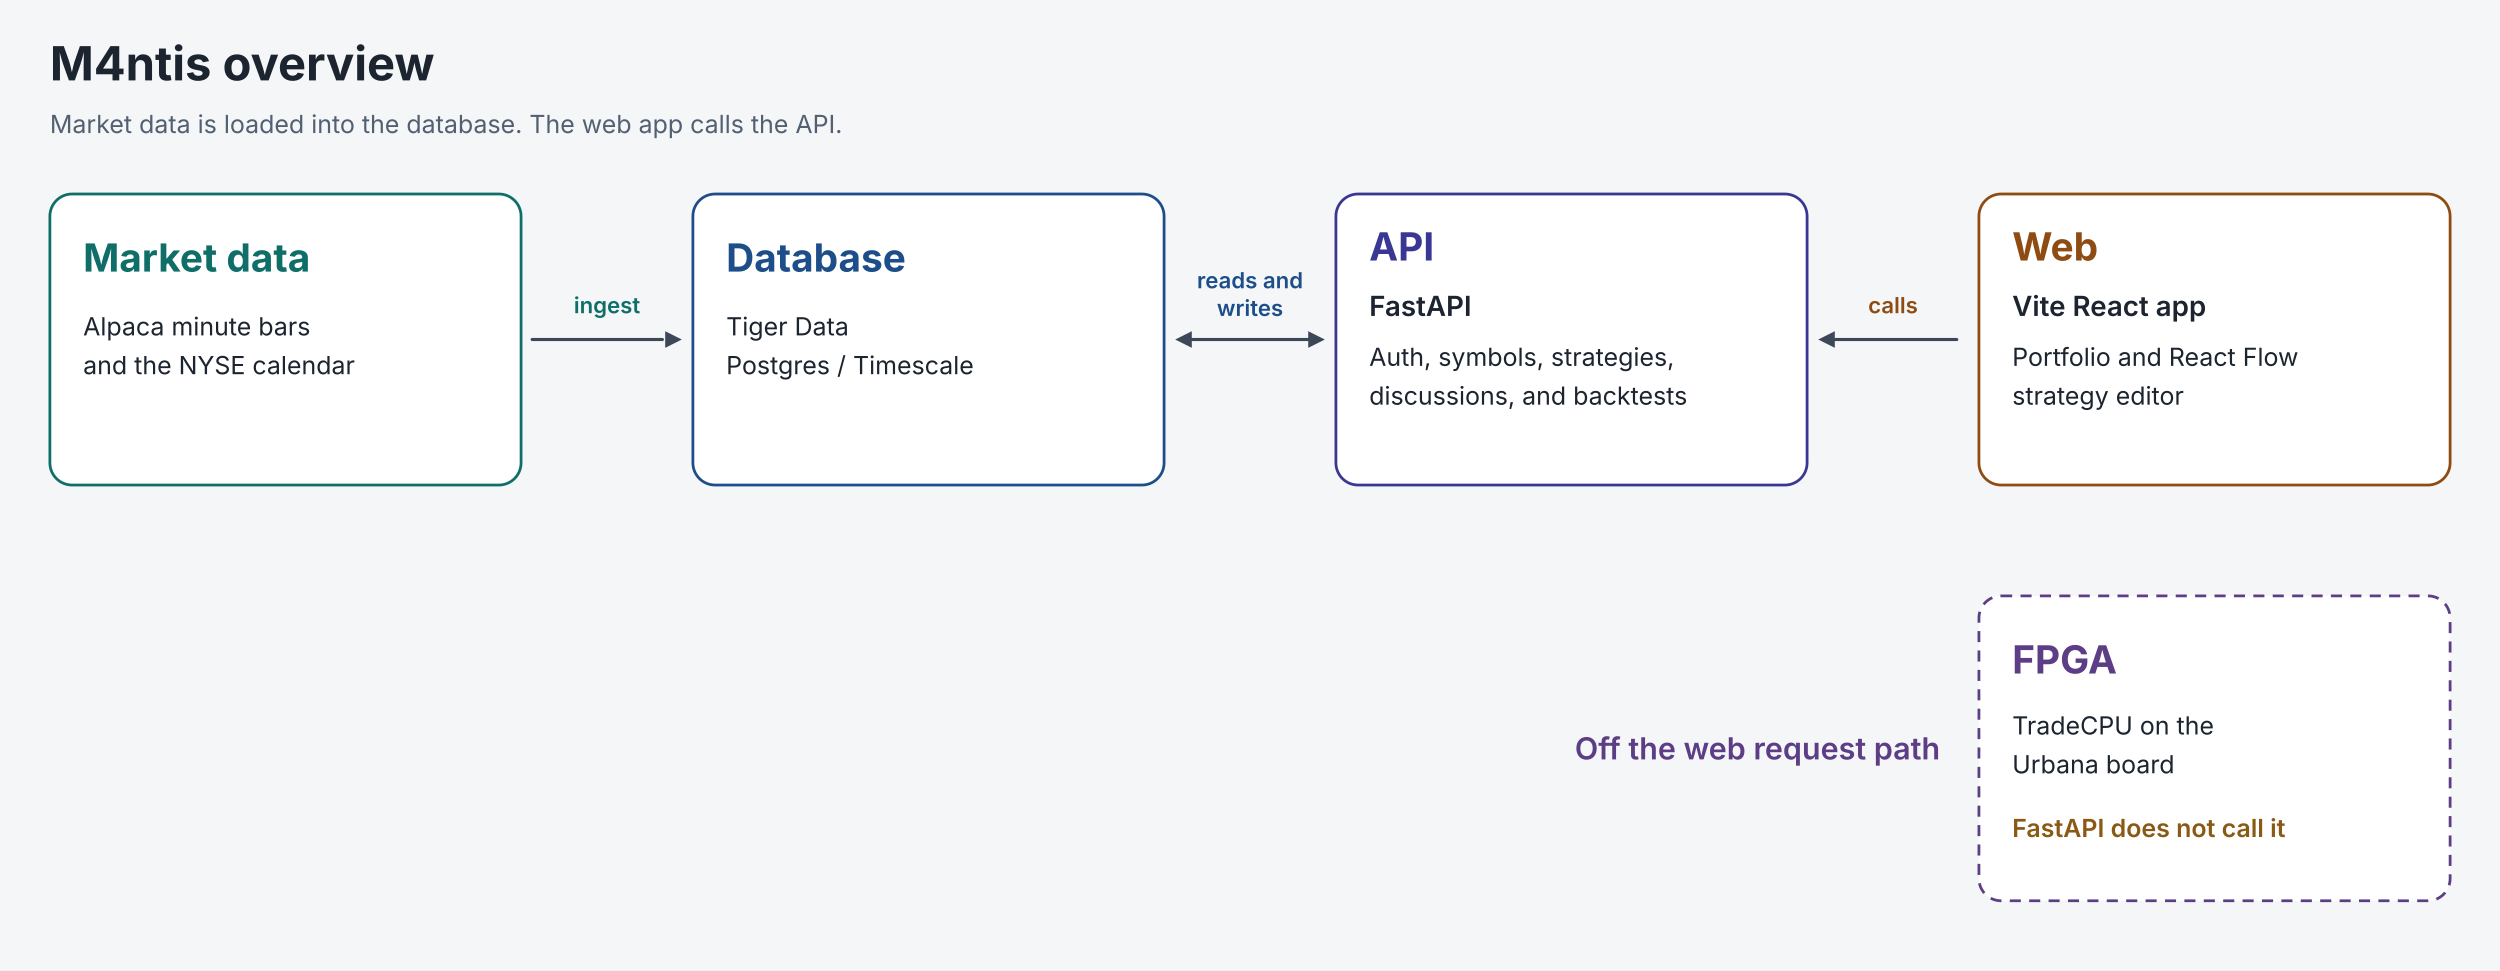
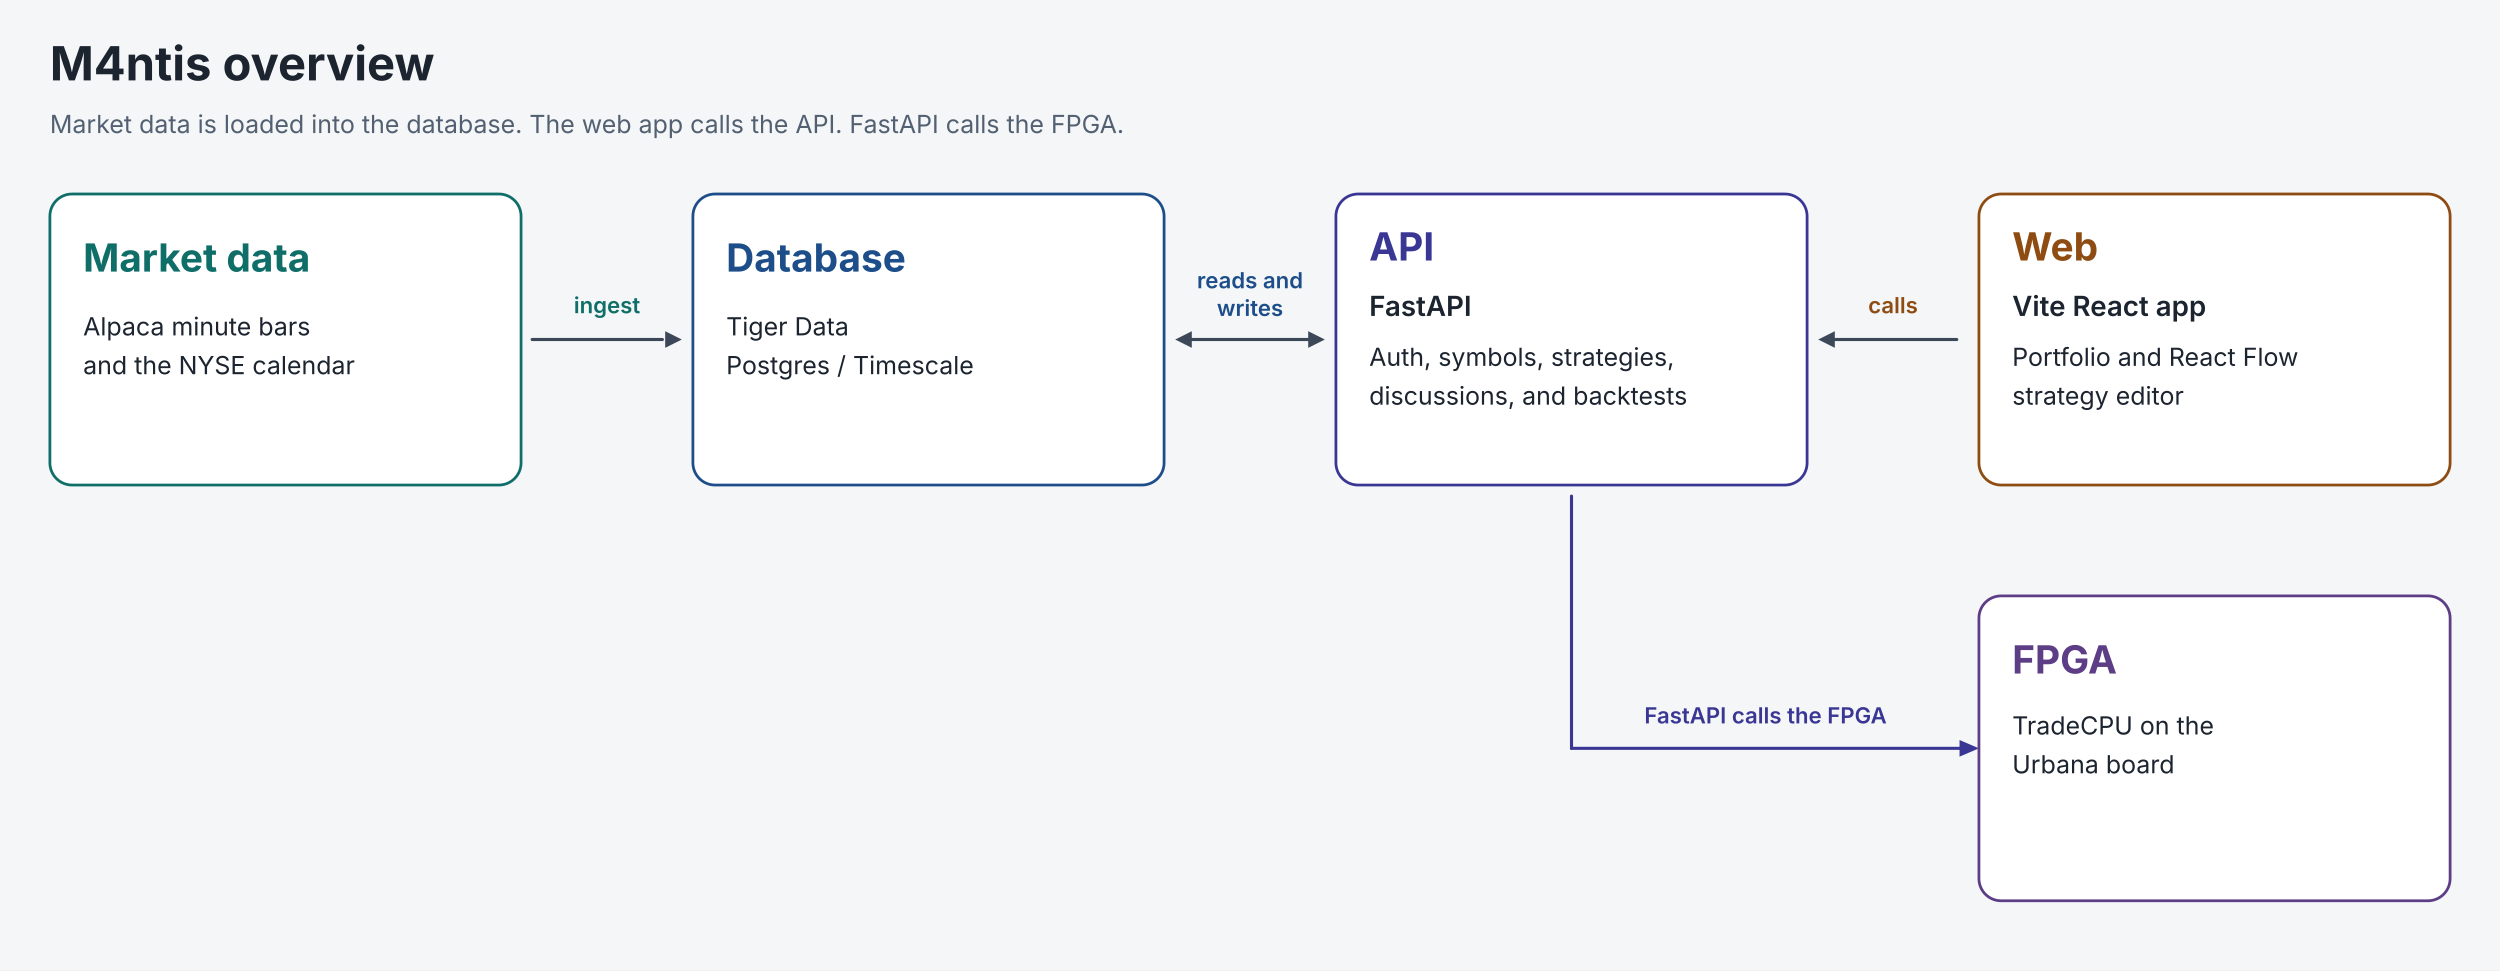
<svg xmlns="http://www.w3.org/2000/svg" width="1804" height="700" viewBox="0 0 1804 700" role="img" aria-labelledby="title desc">
  <rect width="1804" height="700" fill="#F4F6F8" />
  <text x="36" y="58" fill="#1C2430" font-family="Inter, Liberation Sans, sans-serif" font-size="34" font-weight="700">M4ntis overview</text>
-   <text x="36" y="96" fill="#526072" font-family="Inter, Liberation Sans, sans-serif" font-size="18" font-weight="400">Market data is loaded into the database. The web app calls the API.</text>
+   <text x="36" y="96" fill="#526072" font-family="Inter, Liberation Sans, sans-serif" font-size="18" font-weight="400">Market data is loaded into the database. The web app calls the API. FastAPI calls the FPGA.</text>
  <rect x="36" y="140" width="340" height="210" rx="16" fill="#FFFFFF" stroke="#0F6E68" stroke-width="2" />
  <text x="60" y="196" fill="#0F6E68" font-family="Inter, Liberation Sans, sans-serif" font-size="28" font-weight="700">Market data</text>
  <text x="60" y="242" fill="#1C2430" font-family="Inter, Liberation Sans, sans-serif" font-size="18" font-weight="400">Alpaca minute bars</text>
  <text x="60" y="270" fill="#1C2430" font-family="Inter, Liberation Sans, sans-serif" font-size="18" font-weight="400">and the NYSE calendar</text>
  <line x1="384" y1="245" x2="478" y2="245" stroke="#3C4858" stroke-width="2.25" stroke-linecap="round" />
  <polygon points="492,245 480,239 480,251" fill="#3C4858" />
  <text x="438" y="226" fill="#0F6E68" font-family="Inter, Liberation Sans, sans-serif" font-size="16" font-weight="600" text-anchor="middle">ingest</text>
  <rect x="500" y="140" width="340" height="210" rx="16" fill="#FFFFFF" stroke="#1D4E89" stroke-width="2" />
  <text x="524" y="196" fill="#1D4E89" font-family="Inter, Liberation Sans, sans-serif" font-size="28" font-weight="700">Database</text>
  <text x="524" y="242" fill="#1C2430" font-family="Inter, Liberation Sans, sans-serif" font-size="18" font-weight="400">Tiger Data</text>
  <text x="524" y="270" fill="#1C2430" font-family="Inter, Liberation Sans, sans-serif" font-size="18" font-weight="400">Postgres / Timescale</text>
  <line x1="858" y1="245" x2="946" y2="245" stroke="#3C4858" stroke-width="2.25" stroke-linecap="round" />
  <polygon points="848,245 860,239 860,251" fill="#3C4858" />
  <polygon points="956,245 944,239 944,251" fill="#3C4858" />
  <text x="902" y="208" fill="#1D4E89" font-family="Inter, Liberation Sans, sans-serif" font-size="16" font-weight="600" text-anchor="middle">reads and</text>
  <text x="902" y="228" fill="#1D4E89" font-family="Inter, Liberation Sans, sans-serif" font-size="16" font-weight="600" text-anchor="middle">writes</text>
  <rect x="964" y="140" width="340" height="210" rx="16" fill="#FFFFFF" stroke="#3A3694" stroke-width="2" />
  <text x="988" y="188" fill="#3A3694" font-family="Inter, Liberation Sans, sans-serif" font-size="28" font-weight="700">API</text>
  <text x="988" y="228" fill="#1C2430" font-family="Inter, Liberation Sans, sans-serif" font-size="20" font-weight="600">FastAPI</text>
  <text x="988" y="264" fill="#1C2430" font-family="Inter, Liberation Sans, sans-serif" font-size="18" font-weight="400">Auth, symbols, strategies,</text>
  <text x="988" y="292" fill="#1C2430" font-family="Inter, Liberation Sans, sans-serif" font-size="18" font-weight="400">discussions, and backtests</text>
  <line x1="1324" y1="245" x2="1412" y2="245" stroke="#3C4858" stroke-width="2.25" stroke-linecap="round" />
  <polygon points="1312,245 1324,239 1324,251" fill="#3C4858" />
  <text x="1366" y="226" fill="#8E4B12" font-family="Inter, Liberation Sans, sans-serif" font-size="16" font-weight="600" text-anchor="middle">calls</text>
  <rect x="1428" y="140" width="340" height="210" rx="16" fill="#FFFFFF" stroke="#8E4B12" stroke-width="2" />
  <text x="1452" y="188" fill="#8E4B12" font-family="Inter, Liberation Sans, sans-serif" font-size="28" font-weight="700">Web</text>
  <text x="1452" y="228" fill="#1C2430" font-family="Inter, Liberation Sans, sans-serif" font-size="20" font-weight="600">Vite React app</text>
  <text x="1452" y="264" fill="#1C2430" font-family="Inter, Liberation Sans, sans-serif" font-size="18" font-weight="400">Portfolio and React Flow</text>
  <text x="1452" y="292" fill="#1C2430" font-family="Inter, Liberation Sans, sans-serif" font-size="18" font-weight="400">strategy editor</text>
-   <text x="1400" y="548" fill="#5C3D86" font-family="Inter, Liberation Sans, sans-serif" font-size="22" font-weight="600" text-anchor="end">Off the web request path</text>
-   <rect x="1428" y="430" width="340" height="220" rx="16" fill="#FFFFFF" stroke="#5C3D86" stroke-width="2" stroke-dasharray="8 6" />
+   <line x1="1134" y1="358" x2="1134" y2="540" stroke="#3A3694" stroke-width="2.25" stroke-linecap="round" />
+   <line x1="1134" y1="540" x2="1414" y2="540" stroke="#3A3694" stroke-width="2.25" stroke-linecap="round" />
+   <polygon points="1428,540 1414,534 1414,546" fill="#3A3694" />
+   <text x="1274" y="522" fill="#3A3694" font-family="Inter, Liberation Sans, sans-serif" font-size="16" font-weight="600" text-anchor="middle">FastAPI calls the FPGA</text>
+   <rect x="1428" y="430" width="340" height="220" rx="16" fill="#FFFFFF" stroke="#5C3D86" stroke-width="2" />
  <text x="1452" y="486" fill="#5C3D86" font-family="Inter, Liberation Sans, sans-serif" font-size="28" font-weight="700">FPGA</text>
  <text x="1452" y="530" fill="#1C2430" font-family="Inter, Liberation Sans, sans-serif" font-size="18" font-weight="400">TradeCPU on the</text>
  <text x="1452" y="558" fill="#1C2430" font-family="Inter, Liberation Sans, sans-serif" font-size="18" font-weight="400">Urbana board</text>
-   <text x="1452" y="604" fill="#8A5A14" font-family="Inter, Liberation Sans, sans-serif" font-size="18" font-weight="600">FastAPI does not call it</text>
</svg>
